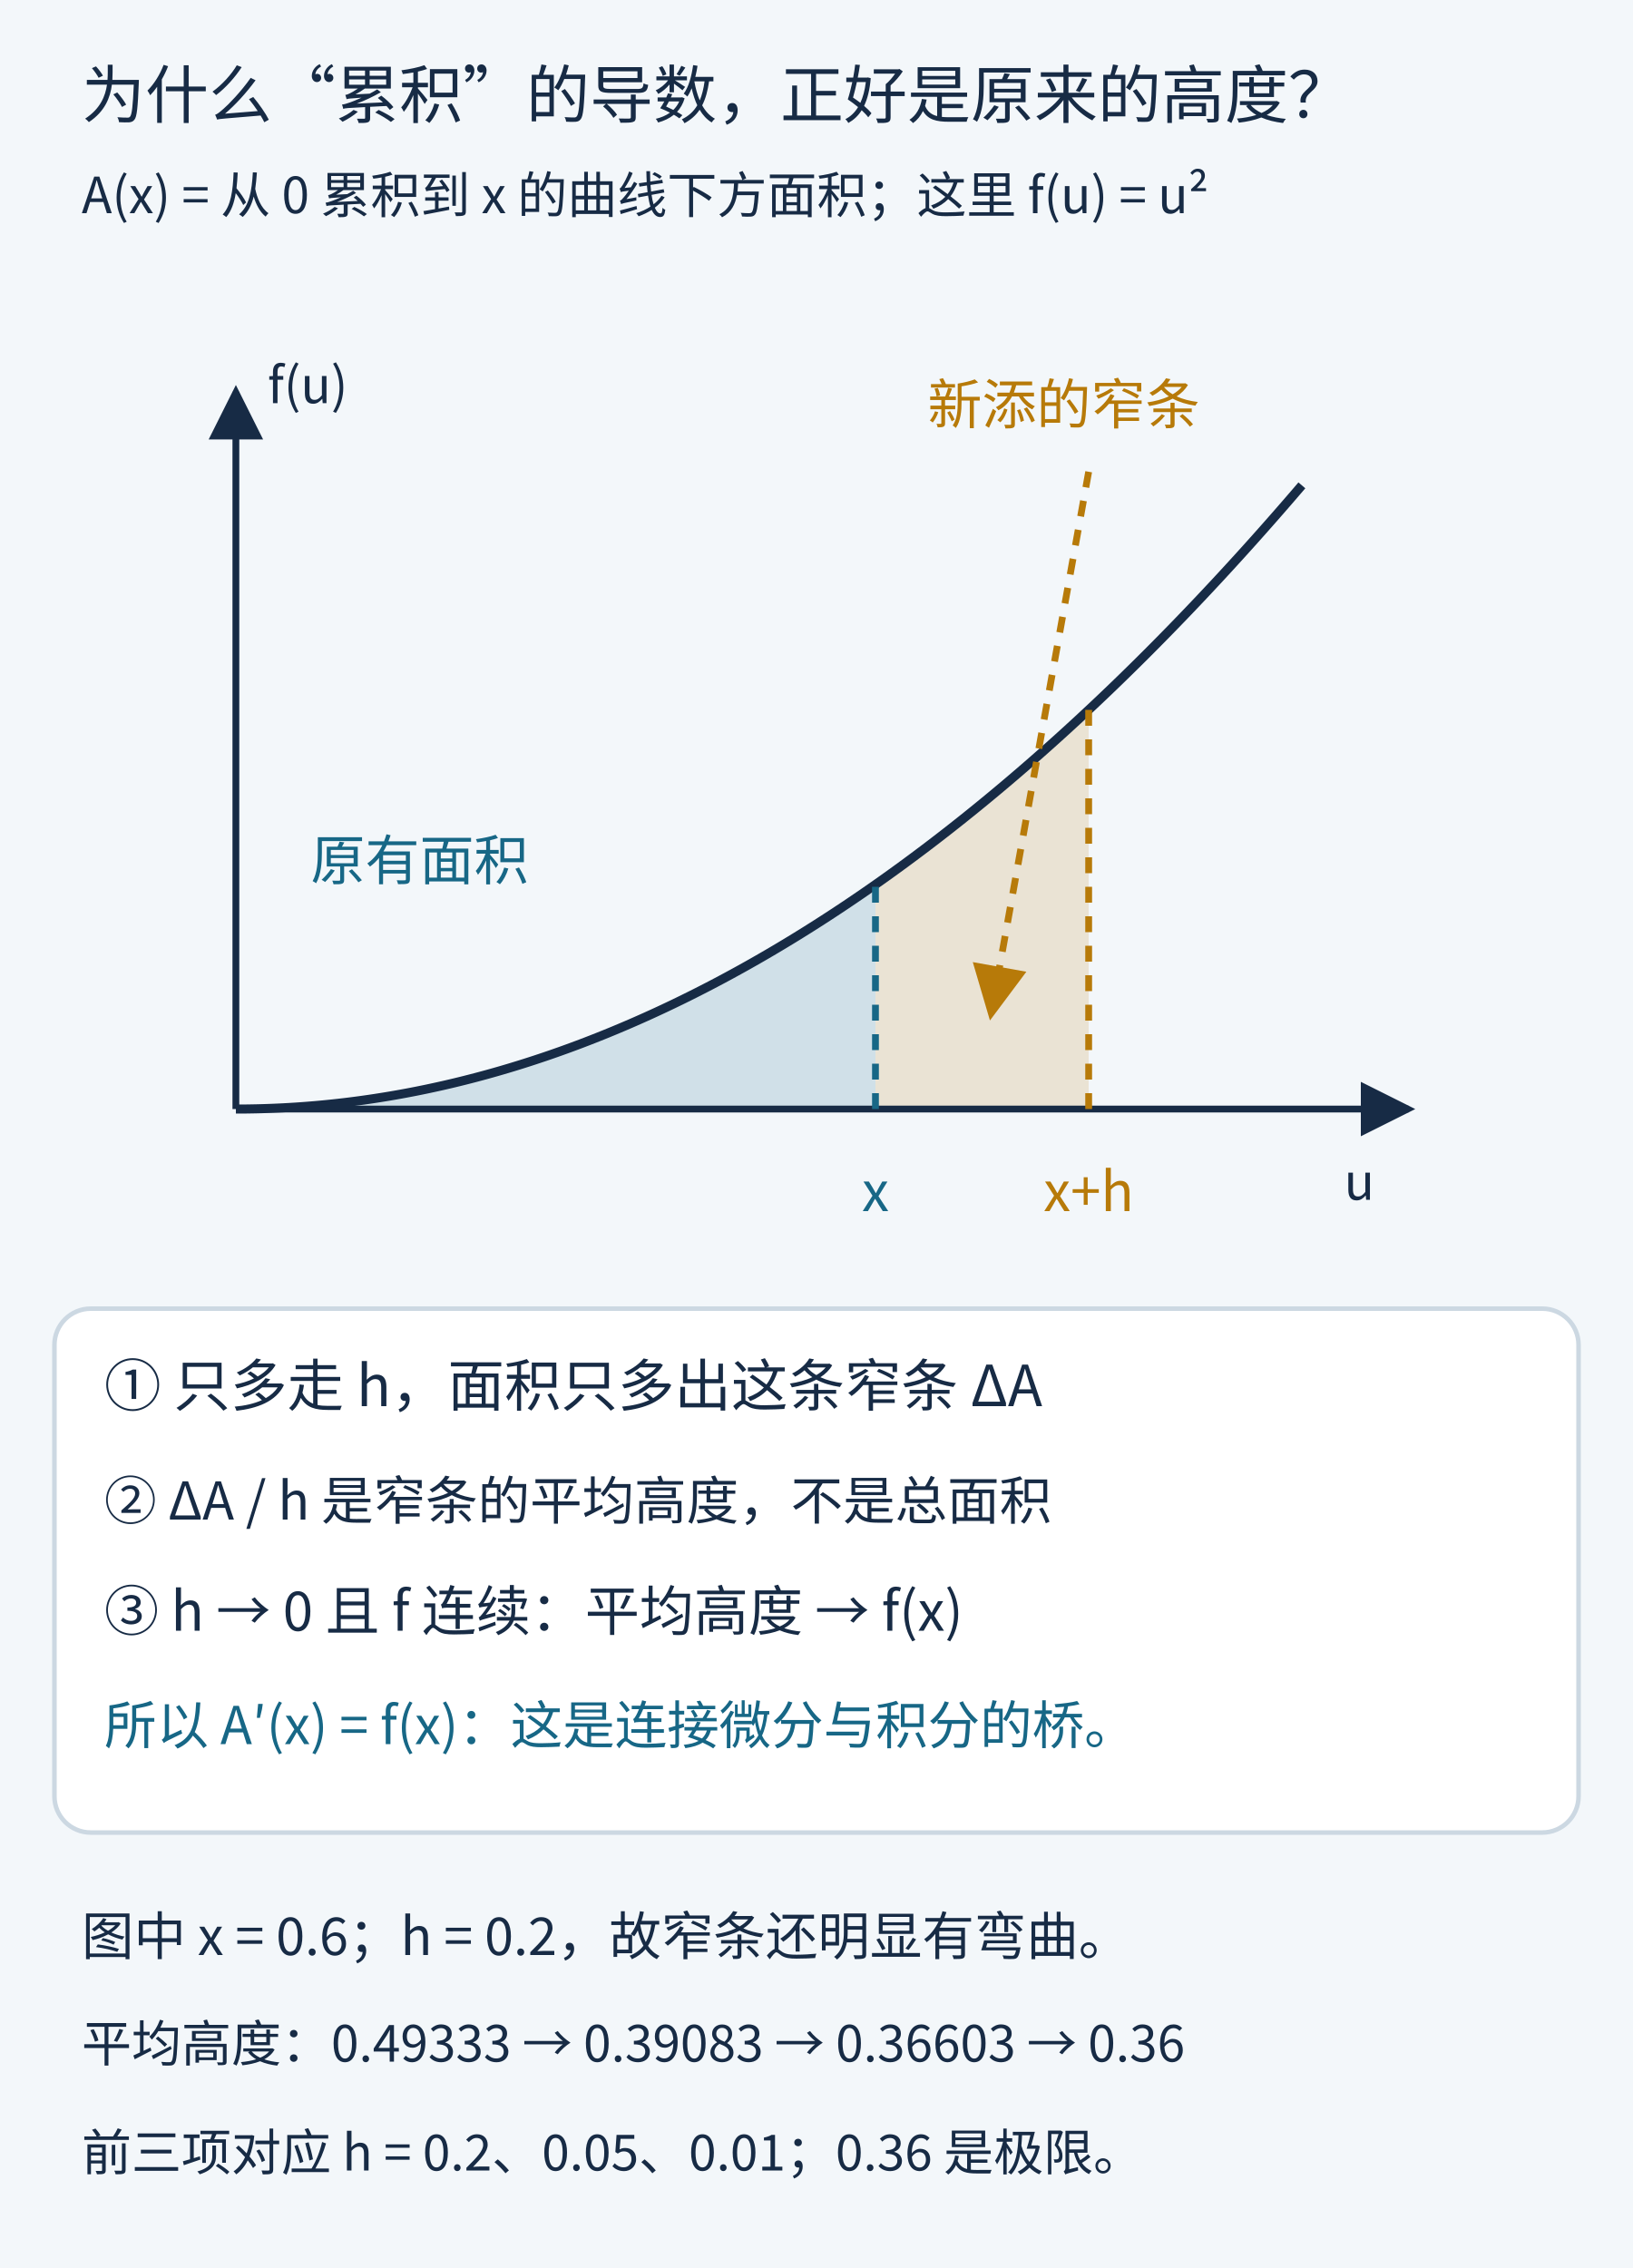
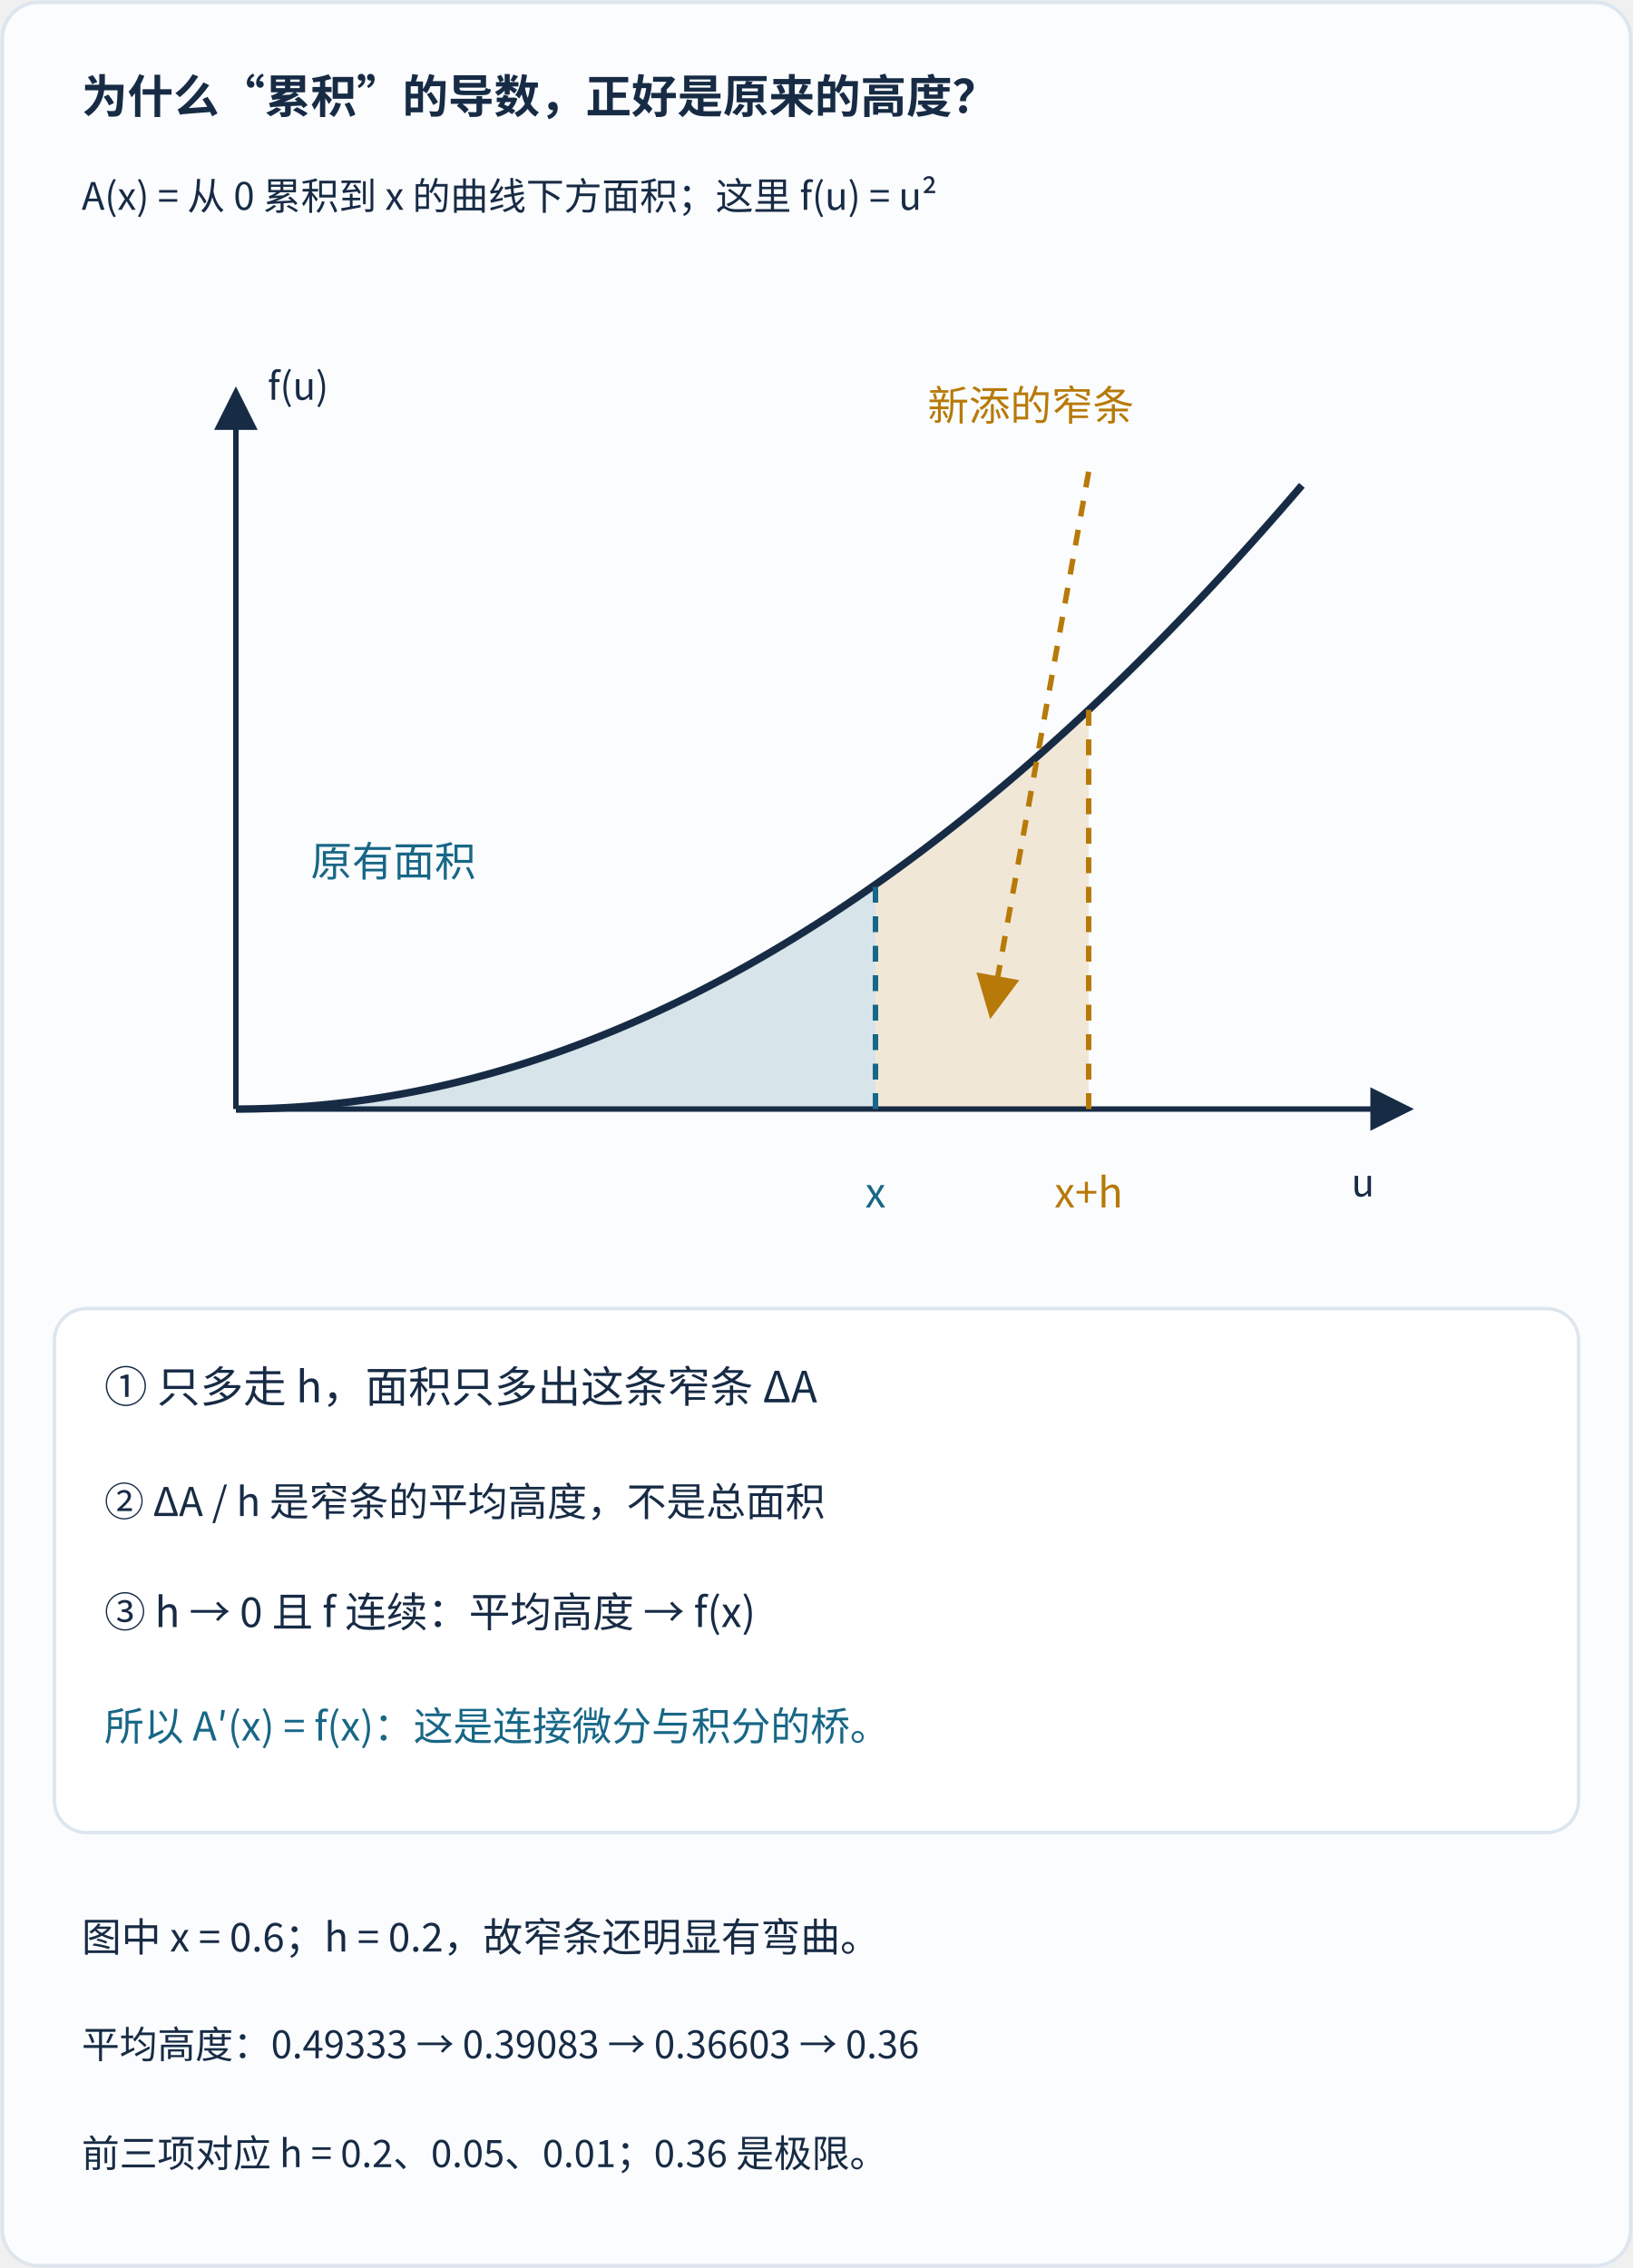
- <svg xmlns="http://www.w3.org/2000/svg" width="720" height="1000" viewBox="0 0 720 1000" role="img" aria-labelledby="title desc" lang="zh-CN">
+ <svg xmlns="http://www.w3.org/2000/svg" width="540" height="750" viewBox="0 0 540 750" role="img" aria-labelledby="title desc" lang="zh-CN">
  <defs>
    <marker id="arrow" markerWidth="8" markerHeight="8" refX="7" refY="4" orient="auto-start-reverse">
      <path d="M0 0L8 4L0 8Z" fill="context-stroke" />
    </marker>
  </defs>
-   <style>text{font-family:"Microsoft YaHei","Noto Sans CJK SC",sans-serif}</style>
-   <rect width="720" height="1000" fill="#f3f7fa" />
-   <text x="36" y="52" font-size="28" fill="#172b45" text-anchor="start">为什么“累积”的导数，正好是原来的高度？</text>
-   <text x="36" y="94" font-size="22" fill="#172b45" text-anchor="start">A(x) = 从 0 累积到 x 的曲线下方面积；这里 f(u) = u²</text>
-   <polygon points="104.000,489.000 104.000,489.000 105.880,488.996 107.760,488.982 109.640,488.960 111.520,488.930 113.400,488.890 115.280,488.842 117.160,488.784 119.040,488.718 120.920,488.644 122.800,488.560 124.680,488.468 126.560,488.366 128.440,488.256 130.320,488.138 132.200,488.010 134.080,487.874 135.960,487.728 137.840,487.574 139.720,487.412 141.600,487.240 143.480,487.060 145.360,486.870 147.240,486.672 149.120,486.466 151.000,486.250 152.880,486.026 154.760,485.792 156.640,485.550 158.520,485.300 160.400,485.040 162.280,484.772 164.160,484.494 166.040,484.208 167.920,483.914 169.800,483.610 171.680,483.298 173.560,482.976 175.440,482.646 177.320,482.308 179.200,481.960 181.080,481.604 182.960,481.238 184.840,480.864 186.720,480.482 188.600,480.090 190.480,479.690 192.360,479.280 194.240,478.862 196.120,478.436 198.000,478.000 199.880,477.556 201.760,477.102 203.640,476.640 205.520,476.170 207.400,475.690 209.280,475.202 211.160,474.704 213.040,474.198 214.920,473.684 216.800,473.160 218.680,472.628 220.560,472.086 222.440,471.536 224.320,470.978 226.200,470.410 228.080,469.834 229.960,469.248 231.840,468.654 233.720,468.052 235.600,467.440 237.480,466.820 239.360,466.190 241.240,465.552 243.120,464.906 245.000,464.250 246.880,463.586 248.760,462.912 250.640,462.230 252.520,461.540 254.400,460.840 256.280,460.132 258.160,459.414 260.040,458.688 261.920,457.954 263.800,457.210 265.680,456.458 267.560,455.696 269.440,454.926 271.320,454.148 273.200,453.360 275.080,452.564 276.960,451.758 278.840,450.944 280.720,450.122 282.600,449.290 284.480,448.450 286.360,447.600 288.240,446.742 290.120,445.876 292.000,445.000 293.880,444.116 295.760,443.222 297.640,442.320 299.520,441.410 301.400,440.490 303.280,439.562 305.160,438.624 307.040,437.678 308.920,436.724 310.800,435.760 312.680,434.788 314.560,433.806 316.440,432.816 318.320,431.818 320.200,430.810 322.080,429.794 323.960,428.768 325.840,427.734 327.720,426.692 329.600,425.640 331.480,424.580 333.360,423.510 335.240,422.432 337.120,421.346 339.000,420.250 340.880,419.146 342.760,418.032 344.640,416.910 346.520,415.780 348.400,414.640 350.280,413.492 352.160,412.334 354.040,411.168 355.920,409.994 357.800,408.810 359.680,407.618 361.560,406.416 363.440,405.206 365.320,403.988 367.200,402.760 369.080,401.524 370.960,400.278 372.840,399.024 374.720,397.762 376.600,396.490 378.480,395.210 380.360,393.920 382.240,392.622 384.120,391.316 386.000,390.000 386.000,489.000" fill="#176786" fill-opacity="0.16" />
-   <polygon points="386.000,489.000 386.000,390.000 386.627,389.560 387.253,389.118 387.880,388.676 388.507,388.232 389.133,387.788 389.760,387.342 390.387,386.896 391.013,386.449 391.640,386.000 392.267,385.551 392.893,385.101 393.520,384.650 394.147,384.197 394.773,383.744 395.400,383.290 396.027,382.835 396.653,382.379 397.280,381.922 397.907,381.464 398.533,381.004 399.160,380.544 399.787,380.083 400.413,379.621 401.040,379.158 401.667,378.694 402.293,378.230 402.920,377.764 403.547,377.297 404.173,376.829 404.800,376.360 405.427,375.890 406.053,375.419 406.680,374.948 407.307,374.475 407.933,374.001 408.560,373.526 409.187,373.051 409.813,372.574 410.440,372.096 411.067,371.618 411.693,371.138 412.320,370.658 412.947,370.176 413.573,369.694 414.200,369.210 414.827,368.726 415.453,368.240 416.080,367.754 416.707,367.266 417.333,366.778 417.960,366.288 418.587,365.798 419.213,365.307 419.840,364.814 420.467,364.321 421.093,363.827 421.720,363.332 422.347,362.835 422.973,362.338 423.600,361.840 424.227,361.341 424.853,360.841 425.480,360.340 426.107,359.838 426.733,359.334 427.360,358.830 427.987,358.325 428.613,357.819 429.240,357.312 429.867,356.804 430.493,356.296 431.120,355.786 431.747,355.275 432.373,354.763 433.000,354.250 433.627,353.736 434.253,353.221 434.880,352.706 435.507,352.189 436.133,351.671 436.760,351.152 437.387,350.633 438.013,350.112 438.640,349.590 439.267,349.068 439.893,348.544 440.520,348.020 441.147,347.494 441.773,346.968 442.400,346.440 443.027,345.912 443.653,345.382 444.280,344.852 444.907,344.320 445.533,343.788 446.160,343.254 446.787,342.720 447.413,342.185 448.040,341.648 448.667,341.111 449.293,340.573 449.920,340.034 450.547,339.493 451.173,338.952 451.800,338.410 452.427,337.867 453.053,337.323 453.680,336.778 454.307,336.232 454.933,335.684 455.560,335.136 456.187,334.587 456.813,334.037 457.440,333.486 458.067,332.934 458.693,332.382 459.320,331.828 459.947,331.273 460.573,330.717 461.200,330.160 461.827,329.602 462.453,329.043 463.080,328.484 463.707,327.923 464.333,327.361 464.960,326.798 465.587,326.235 466.213,325.670 466.840,325.104 467.467,324.538 468.093,323.970 468.720,323.402 469.347,322.832 469.973,322.262 470.600,321.690 471.227,321.118 471.853,320.544 472.480,319.970 473.107,319.394 473.733,318.818 474.360,318.240 474.987,317.662 475.613,317.083 476.240,316.502 476.867,315.921 477.493,315.339 478.120,314.756 478.747,314.171 479.373,313.586 480.000,313.000 480.000,489.000" fill="#b77a09" fill-opacity="0.16" />
-   <path d="M104.000,489.000 L621.000,489.000" fill="none" stroke="#172b45" stroke-width="3" marker-end="url(#arrow)" />
-   <path d="M104.000,489.000 L104.000,172.750" fill="none" stroke="#172b45" stroke-width="3" marker-end="url(#arrow)" />
-   <text x="606.0" y="529" font-size="22" fill="#172b45" text-anchor="end">u</text>
-   <text x="118" y="177.75" font-size="22" fill="#172b45" text-anchor="start">f(u)</text>
-   <path d="M104.000,489.000 L106.350,488.993 L108.700,488.973 L111.050,488.938 L113.400,488.890 L115.750,488.828 L118.100,488.752 L120.450,488.663 L122.800,488.560 L125.150,488.443 L127.500,488.312 L129.850,488.168 L132.200,488.010 L134.550,487.838 L136.900,487.652 L139.250,487.453 L141.600,487.240 L143.950,487.013 L146.300,486.772 L148.650,486.518 L151.000,486.250 L153.350,485.968 L155.700,485.673 L158.050,485.363 L160.400,485.040 L162.750,484.703 L165.100,484.353 L167.450,483.988 L169.800,483.610 L172.150,483.218 L174.500,482.812 L176.850,482.393 L179.200,481.960 L181.550,481.513 L183.900,481.053 L186.250,480.578 L188.600,480.090 L190.950,479.588 L193.300,479.072 L195.650,478.543 L198.000,478.000 L200.350,477.443 L202.700,476.873 L205.050,476.288 L207.400,475.690 L209.750,475.078 L212.100,474.452 L214.450,473.813 L216.800,473.160 L219.150,472.493 L221.500,471.812 L223.850,471.118 L226.200,470.410 L228.550,469.688 L230.900,468.952 L233.250,468.203 L235.600,467.440 L237.950,466.663 L240.300,465.873 L242.650,465.068 L245.000,464.250 L247.350,463.418 L249.700,462.572 L252.050,461.713 L254.400,460.840 L256.750,459.953 L259.100,459.053 L261.450,458.138 L263.800,457.210 L266.150,456.268 L268.500,455.312 L270.850,454.343 L273.200,453.360 L275.550,452.363 L277.900,451.353 L280.250,450.328 L282.600,449.290 L284.950,448.238 L287.300,447.173 L289.650,446.093 L292.000,445.000 L294.350,443.893 L296.700,442.773 L299.050,441.638 L301.400,440.490 L303.750,439.328 L306.100,438.153 L308.450,436.963 L310.800,435.760 L313.150,434.543 L315.500,433.312 L317.850,432.068 L320.200,430.810 L322.550,429.538 L324.900,428.252 L327.250,426.953 L329.600,425.640 L331.950,424.313 L334.300,422.973 L336.650,421.618 L339.000,420.250 L341.350,418.868 L343.700,417.472 L346.050,416.063 L348.400,414.640 L350.750,413.203 L353.100,411.752 L355.450,410.288 L357.800,408.810 L360.150,407.318 L362.500,405.812 L364.850,404.293 L367.200,402.760 L369.550,401.213 L371.900,399.653 L374.250,398.078 L376.600,396.490 L378.950,394.888 L381.300,393.273 L383.650,391.643 L386.000,390.000 L388.350,388.343 L390.700,386.673 L393.050,384.988 L395.400,383.290 L397.750,381.578 L400.100,379.852 L402.450,378.113 L404.800,376.360 L407.150,374.593 L409.500,372.812 L411.850,371.018 L414.200,369.210 L416.550,367.388 L418.900,365.553 L421.250,363.703 L423.600,361.840 L425.950,359.963 L428.300,358.072 L430.650,356.168 L433.000,354.250 L435.350,352.318 L437.700,350.373 L440.050,348.413 L442.400,346.440 L444.750,344.453 L447.100,342.452 L449.450,340.438 L451.800,338.410 L454.150,336.368 L456.500,334.312 L458.850,332.243 L461.200,330.160 L463.550,328.063 L465.900,325.952 L468.250,323.828 L470.600,321.690 L472.950,319.538 L475.300,317.372 L477.650,315.193 L480.000,313.000 L482.350,310.793 L484.700,308.572 L487.050,306.338 L489.400,304.090 L491.750,301.828 L494.100,299.553 L496.450,297.263 L498.800,294.960 L501.150,292.643 L503.500,290.312 L505.850,287.968 L508.200,285.610 L510.550,283.238 L512.900,280.852 L515.250,278.453 L517.600,276.040 L519.950,273.613 L522.300,271.173 L524.650,268.718 L527.000,266.250 L529.350,263.768 L531.700,261.272 L534.050,258.763 L536.400,256.240 L538.750,253.703 L541.100,251.152 L543.450,248.588 L545.800,246.010 L548.150,243.418 L550.500,240.812 L552.850,238.193 L555.200,235.560 L557.550,232.913 L559.900,230.252 L562.250,227.578 L564.600,224.890 L566.950,222.188 L569.300,219.473 L571.650,216.743 L574.000,214.000" fill="none" stroke="#172b45" stroke-width="4" />
-   <path d="M386.000,489.000 L386.000,390.000" fill="none" stroke="#176786" stroke-width="3" stroke-dasharray="7 6" />
-   <path d="M480.000,489.000 L480.000,313.000" fill="none" stroke="#b77a09" stroke-width="3" stroke-dasharray="7 6" />
-   <text x="386.0" y="534" font-size="24" fill="#176786" text-anchor="middle">x</text>
-   <text x="480.0" y="534" font-size="24" fill="#b77a09" text-anchor="middle">x+h</text>
-   <text x="137" y="388" font-size="24" fill="#176786" text-anchor="start">原有面积</text>
-   <text x="409" y="187" font-size="24" fill="#b77a09" text-anchor="start">新添的窄条</text>
-   <path d="M480.000,208.000 L437.000,447.000" fill="none" stroke="#b77a09" stroke-width="3" stroke-dasharray="7 6" marker-end="url(#arrow)" />
-   <rect x="24" y="577" width="672" height="231" rx="16" fill="#fff" stroke="#ccd8e2" stroke-width="2" />
-   <text x="46" y="620" font-size="25" fill="#172b45" text-anchor="start">① 只多走 h，面积只多出这条窄条 ΔA</text>
-   <text x="46" y="670" font-size="23" fill="#172b45" text-anchor="start">② ΔA / h 是窄条的平均高度，不是总面积</text>
-   <text x="46" y="719" font-size="24" fill="#172b45" text-anchor="start">③ h → 0 且 f 连续：平均高度 → f(x)</text>
-   <text x="46" y="769" font-size="23" fill="#176786" text-anchor="start">所以 A′(x) = f(x)：这是连接微分与积分的桥。</text>
-   <text x="36" y="862" font-size="23" fill="#172b45" text-anchor="start">图中 x = 0.6；h = 0.2，故窄条还明显有弯曲。</text>
-   <text x="36" y="909" font-size="22" fill="#172b45" text-anchor="start">平均高度：0.49333 → 0.39083 → 0.36603 → 0.36</text>
-   <text x="36" y="957" font-size="22" fill="#172b45" text-anchor="start">前三项对应 h = 0.2、0.05、0.01；0.36 是极限。</text>
+   <style>text{font-family:"PingFang SC","Hiragino Sans GB","Microsoft YaHei","Noto Sans CJK SC",sans-serif}</style>
+   <rect x="0.75" y="0.75" width="538.5" height="748.5" rx="12" fill="#fbfcfd" stroke="#dde6ee" stroke-width="1.2" />
+   <g transform="scale(0.75)">
+     <text x="36" y="49.80" font-size="20.2" fill="#172b45" text-anchor="start" font-weight="700">为什么“累积”的导数，正好是原来的高度？</text>
+     <text x="36" y="92.52" font-size="16.7" fill="#172b45" text-anchor="start">A(x) = 从 0 累积到 x 的曲线下方面积；这里 f(u) = u²</text>
+     <polygon points="104.000,489.000 104.000,489.000 105.880,488.996 107.760,488.982 109.640,488.960 111.520,488.930 113.400,488.890 115.280,488.842 117.160,488.784 119.040,488.718 120.920,488.644 122.800,488.560 124.680,488.468 126.560,488.366 128.440,488.256 130.320,488.138 132.200,488.010 134.080,487.874 135.960,487.728 137.840,487.574 139.720,487.412 141.600,487.240 143.480,487.060 145.360,486.870 147.240,486.672 149.120,486.466 151.000,486.250 152.880,486.026 154.760,485.792 156.640,485.550 158.520,485.300 160.400,485.040 162.280,484.772 164.160,484.494 166.040,484.208 167.920,483.914 169.800,483.610 171.680,483.298 173.560,482.976 175.440,482.646 177.320,482.308 179.200,481.960 181.080,481.604 182.960,481.238 184.840,480.864 186.720,480.482 188.600,480.090 190.480,479.690 192.360,479.280 194.240,478.862 196.120,478.436 198.000,478.000 199.880,477.556 201.760,477.102 203.640,476.640 205.520,476.170 207.400,475.690 209.280,475.202 211.160,474.704 213.040,474.198 214.920,473.684 216.800,473.160 218.680,472.628 220.560,472.086 222.440,471.536 224.320,470.978 226.200,470.410 228.080,469.834 229.960,469.248 231.840,468.654 233.720,468.052 235.600,467.440 237.480,466.820 239.360,466.190 241.240,465.552 243.120,464.906 245.000,464.250 246.880,463.586 248.760,462.912 250.640,462.230 252.520,461.540 254.400,460.840 256.280,460.132 258.160,459.414 260.040,458.688 261.920,457.954 263.800,457.210 265.680,456.458 267.560,455.696 269.440,454.926 271.320,454.148 273.200,453.360 275.080,452.564 276.960,451.758 278.840,450.944 280.720,450.122 282.600,449.290 284.480,448.450 286.360,447.600 288.240,446.742 290.120,445.876 292.000,445.000 293.880,444.116 295.760,443.222 297.640,442.320 299.520,441.410 301.400,440.490 303.280,439.562 305.160,438.624 307.040,437.678 308.920,436.724 310.800,435.760 312.680,434.788 314.560,433.806 316.440,432.816 318.320,431.818 320.200,430.810 322.080,429.794 323.960,428.768 325.840,427.734 327.720,426.692 329.600,425.640 331.480,424.580 333.360,423.510 335.240,422.432 337.120,421.346 339.000,420.250 340.880,419.146 342.760,418.032 344.640,416.910 346.520,415.780 348.400,414.640 350.280,413.492 352.160,412.334 354.040,411.168 355.920,409.994 357.800,408.810 359.680,407.618 361.560,406.416 363.440,405.206 365.320,403.988 367.200,402.760 369.080,401.524 370.960,400.278 372.840,399.024 374.720,397.762 376.600,396.490 378.480,395.210 380.360,393.920 382.240,392.622 384.120,391.316 386.000,390.000 386.000,489.000" fill="#176786" fill-opacity="0.16" />
+     <polygon points="386.000,489.000 386.000,390.000 386.627,389.560 387.253,389.118 387.880,388.676 388.507,388.232 389.133,387.788 389.760,387.342 390.387,386.896 391.013,386.449 391.640,386.000 392.267,385.551 392.893,385.101 393.520,384.650 394.147,384.197 394.773,383.744 395.400,383.290 396.027,382.835 396.653,382.379 397.280,381.922 397.907,381.464 398.533,381.004 399.160,380.544 399.787,380.083 400.413,379.621 401.040,379.158 401.667,378.694 402.293,378.230 402.920,377.764 403.547,377.297 404.173,376.829 404.800,376.360 405.427,375.890 406.053,375.419 406.680,374.948 407.307,374.475 407.933,374.001 408.560,373.526 409.187,373.051 409.813,372.574 410.440,372.096 411.067,371.618 411.693,371.138 412.320,370.658 412.947,370.176 413.573,369.694 414.200,369.210 414.827,368.726 415.453,368.240 416.080,367.754 416.707,367.266 417.333,366.778 417.960,366.288 418.587,365.798 419.213,365.307 419.840,364.814 420.467,364.321 421.093,363.827 421.720,363.332 422.347,362.835 422.973,362.338 423.600,361.840 424.227,361.341 424.853,360.841 425.480,360.340 426.107,359.838 426.733,359.334 427.360,358.830 427.987,358.325 428.613,357.819 429.240,357.312 429.867,356.804 430.493,356.296 431.120,355.786 431.747,355.275 432.373,354.763 433.000,354.250 433.627,353.736 434.253,353.221 434.880,352.706 435.507,352.189 436.133,351.671 436.760,351.152 437.387,350.633 438.013,350.112 438.640,349.590 439.267,349.068 439.893,348.544 440.520,348.020 441.147,347.494 441.773,346.968 442.400,346.440 443.027,345.912 443.653,345.382 444.280,344.852 444.907,344.320 445.533,343.788 446.160,343.254 446.787,342.720 447.413,342.185 448.040,341.648 448.667,341.111 449.293,340.573 449.920,340.034 450.547,339.493 451.173,338.952 451.800,338.410 452.427,337.867 453.053,337.323 453.680,336.778 454.307,336.232 454.933,335.684 455.560,335.136 456.187,334.587 456.813,334.037 457.440,333.486 458.067,332.934 458.693,332.382 459.320,331.828 459.947,331.273 460.573,330.717 461.200,330.160 461.827,329.602 462.453,329.043 463.080,328.484 463.707,327.923 464.333,327.361 464.960,326.798 465.587,326.235 466.213,325.670 466.840,325.104 467.467,324.538 468.093,323.970 468.720,323.402 469.347,322.832 469.973,322.262 470.600,321.690 471.227,321.118 471.853,320.544 472.480,319.970 473.107,319.394 473.733,318.818 474.360,318.240 474.987,317.662 475.613,317.083 476.240,316.502 476.867,315.921 477.493,315.339 478.120,314.756 478.747,314.171 479.373,313.586 480.000,313.000 480.000,489.000" fill="#b77a09" fill-opacity="0.16" />
+     <path d="M104.000,489.000 L621.000,489.000" fill="none" stroke="#172b45" stroke-width="2.4" marker-end="url(#arrow)" />
+     <path d="M104.000,489.000 L104.000,172.750" fill="none" stroke="#172b45" stroke-width="2.4" marker-end="url(#arrow)" />
+     <text x="606.0" y="527.52" font-size="16.7" fill="#172b45" text-anchor="end">u</text>
+     <text x="118" y="176.27" font-size="16.7" fill="#172b45" text-anchor="start">f(u)</text>
+     <path d="M104.000,489.000 L106.350,488.993 L108.700,488.973 L111.050,488.938 L113.400,488.890 L115.750,488.828 L118.100,488.752 L120.450,488.663 L122.800,488.560 L125.150,488.443 L127.500,488.312 L129.850,488.168 L132.200,488.010 L134.550,487.838 L136.900,487.652 L139.250,487.453 L141.600,487.240 L143.950,487.013 L146.300,486.772 L148.650,486.518 L151.000,486.250 L153.350,485.968 L155.700,485.673 L158.050,485.363 L160.400,485.040 L162.750,484.703 L165.100,484.353 L167.450,483.988 L169.800,483.610 L172.150,483.218 L174.500,482.812 L176.850,482.393 L179.200,481.960 L181.550,481.513 L183.900,481.053 L186.250,480.578 L188.600,480.090 L190.950,479.588 L193.300,479.072 L195.650,478.543 L198.000,478.000 L200.350,477.443 L202.700,476.873 L205.050,476.288 L207.400,475.690 L209.750,475.078 L212.100,474.452 L214.450,473.813 L216.800,473.160 L219.150,472.493 L221.500,471.812 L223.850,471.118 L226.200,470.410 L228.550,469.688 L230.900,468.952 L233.250,468.203 L235.600,467.440 L237.950,466.663 L240.300,465.873 L242.650,465.068 L245.000,464.250 L247.350,463.418 L249.700,462.572 L252.050,461.713 L254.400,460.840 L256.750,459.953 L259.100,459.053 L261.450,458.138 L263.800,457.210 L266.150,456.268 L268.500,455.312 L270.850,454.343 L273.200,453.360 L275.550,452.363 L277.900,451.353 L280.250,450.328 L282.600,449.290 L284.950,448.238 L287.300,447.173 L289.650,446.093 L292.000,445.000 L294.350,443.893 L296.700,442.773 L299.050,441.638 L301.400,440.490 L303.750,439.328 L306.100,438.153 L308.450,436.963 L310.800,435.760 L313.150,434.543 L315.500,433.312 L317.850,432.068 L320.200,430.810 L322.550,429.538 L324.900,428.252 L327.250,426.953 L329.600,425.640 L331.950,424.313 L334.300,422.973 L336.650,421.618 L339.000,420.250 L341.350,418.868 L343.700,417.472 L346.050,416.063 L348.400,414.640 L350.750,413.203 L353.100,411.752 L355.450,410.288 L357.800,408.810 L360.150,407.318 L362.500,405.812 L364.850,404.293 L367.200,402.760 L369.550,401.213 L371.900,399.653 L374.250,398.078 L376.600,396.490 L378.950,394.888 L381.300,393.273 L383.650,391.643 L386.000,390.000 L388.350,388.343 L390.700,386.673 L393.050,384.988 L395.400,383.290 L397.750,381.578 L400.100,379.852 L402.450,378.113 L404.800,376.360 L407.150,374.593 L409.500,372.812 L411.850,371.018 L414.200,369.210 L416.550,367.388 L418.900,365.553 L421.250,363.703 L423.600,361.840 L425.950,359.963 L428.300,358.072 L430.650,356.168 L433.000,354.250 L435.350,352.318 L437.700,350.373 L440.050,348.413 L442.400,346.440 L444.750,344.453 L447.100,342.452 L449.450,340.438 L451.800,338.410 L454.150,336.368 L456.500,334.312 L458.850,332.243 L461.200,330.160 L463.550,328.063 L465.900,325.952 L468.250,323.828 L470.600,321.690 L472.950,319.538 L475.300,317.372 L477.650,315.193 L480.000,313.000 L482.350,310.793 L484.700,308.572 L487.050,306.338 L489.400,304.090 L491.750,301.828 L494.100,299.553 L496.450,297.263 L498.800,294.960 L501.150,292.643 L503.500,290.312 L505.850,287.968 L508.200,285.610 L510.550,283.238 L512.900,280.852 L515.250,278.453 L517.600,276.040 L519.950,273.613 L522.300,271.173 L524.650,268.718 L527.000,266.250 L529.350,263.768 L531.700,261.272 L534.050,258.763 L536.400,256.240 L538.750,253.703 L541.100,251.152 L543.450,248.588 L545.800,246.010 L548.150,243.418 L550.500,240.812 L552.850,238.193 L555.200,235.560 L557.550,232.913 L559.900,230.252 L562.250,227.578 L564.600,224.890 L566.950,222.188 L569.300,219.473 L571.650,216.743 L574.000,214.000" fill="none" stroke="#172b45" stroke-width="3.28" />
+     <path d="M386.000,489.000 L386.000,390.000" fill="none" stroke="#176786" stroke-width="2.4" stroke-dasharray="7 6" />
+     <path d="M480.000,489.000 L480.000,313.000" fill="none" stroke="#b77a09" stroke-width="2.4" stroke-dasharray="7 6" />
+     <text x="386.0" y="532.39" font-size="18.2" fill="#176786" text-anchor="middle">x</text>
+     <text x="480.0" y="532.39" font-size="18.2" fill="#b77a09" text-anchor="middle">x+h</text>
+     <text x="137" y="386.39" font-size="18.2" fill="#176786" text-anchor="start">原有面积</text>
+     <text x="409" y="185.39" font-size="18.2" fill="#b77a09" text-anchor="start">新添的窄条</text>
+     <path d="M480.000,208.000 L437.000,447.000" fill="none" stroke="#b77a09" stroke-width="2.4" stroke-dasharray="7 6" marker-end="url(#arrow)" />
+     <rect x="24" y="577" width="672" height="231" rx="14" fill="#ffffff" stroke="#dde6ee" stroke-width="1.5" />
+     <text x="46" y="618.32" font-size="19.0" fill="#172b45" text-anchor="start">① 只多走 h，面积只多出这条窄条 ΔA</text>
+     <text x="46" y="668.45" font-size="17.5" fill="#172b45" text-anchor="start">② ΔA / h 是窄条的平均高度，不是总面积</text>
+     <text x="46" y="717.39" font-size="18.2" fill="#172b45" text-anchor="start">③ h → 0 且 f 连续：平均高度 → f(x)</text>
+     <text x="46" y="767.45" font-size="17.5" fill="#176786" text-anchor="start">所以 A′(x) = f(x)：这是连接微分与积分的桥。</text>
+     <text x="36" y="860.45" font-size="17.5" fill="#172b45" text-anchor="start">图中 x = 0.6；h = 0.2，故窄条还明显有弯曲。</text>
+     <text x="36" y="907.52" font-size="16.7" fill="#172b45" text-anchor="start">平均高度：0.49333 → 0.39083 → 0.36603 → 0.36</text>
+     <text x="36" y="955.52" font-size="16.7" fill="#172b45" text-anchor="start">前三项对应 h = 0.2、0.05、0.01；0.36 是极限。</text>
+   </g>
</svg>
